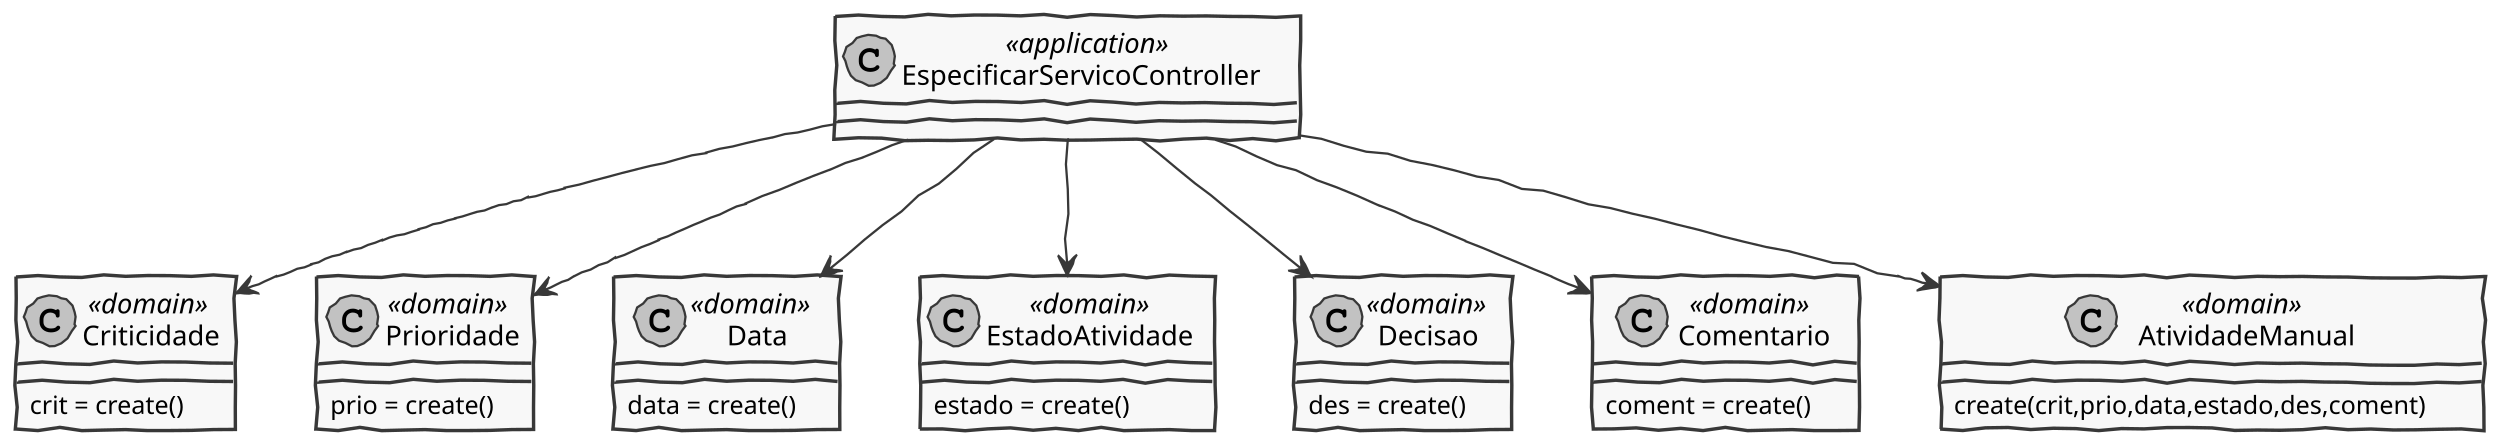
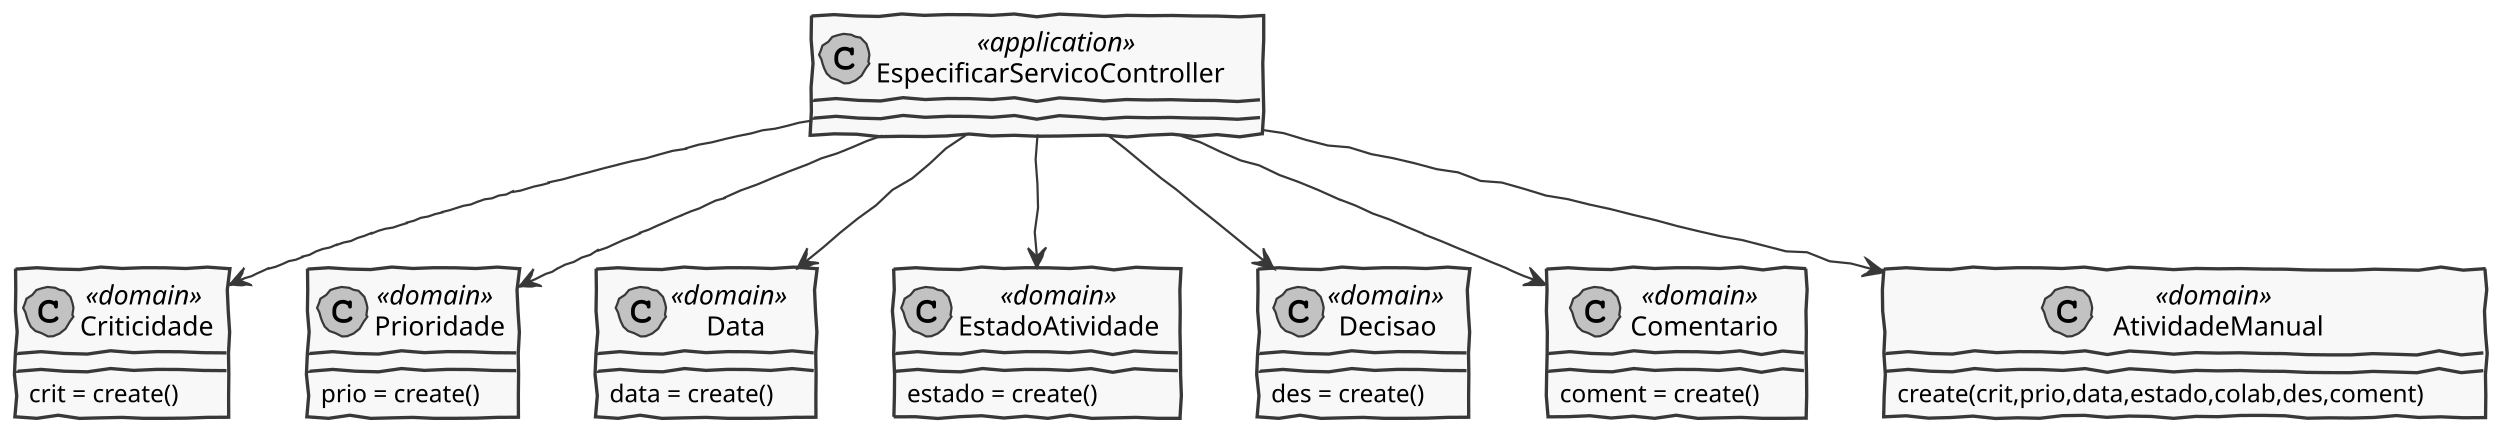
- <svg xmlns="http://www.w3.org/2000/svg" contentScriptType="application/ecmascript" contentStyleType="text/css" height="194px" preserveAspectRatio="none" style="width:1094px;height:194px;background:#FFFFFF;" version="1.1" viewBox="0 0 1094 194" width="1094px" zoomAndPan="magnify">
+ <svg xmlns="http://www.w3.org/2000/svg" contentScriptType="application/ecmascript" contentStyleType="text/css" height="194px" preserveAspectRatio="none" style="width:1126px;height:194px;background:#FFFFFF;" version="1.1" viewBox="0 0 1126 194" width="1126px" zoomAndPan="magnify">
  <defs />
  <g>
    <polygon fill="#F8F8F8" points="365.5,7,365.5,7.21,375.65,6.586,385.8,7.193,395.95,7.4,406.1,6.287,416.25,6.922,426.4,6.574,436.55,6.617,446.7,6.932,456.85,6.309,467,7.554,477.15,6.37,487.3,6.802,497.45,7.432,507.6,6.914,517.75,7.068,527.9,6.968,538.05,7.178,548.2,7.239,558.35,7.586,568.5,7,569.171,7,569.179,17.788,568.755,28.575,568.964,39.362,569.202,50.15,568.5,60.938,568.5,60.216,558.35,61.616,548.2,60.641,538.05,61.471,527.9,60.443,517.75,60.869,507.6,61.679,497.45,60.889,487.3,61.043,477.15,61.276,467,61.354,456.85,60.934,446.7,61.225,436.55,60.365,426.4,61.222,416.25,61.486,406.1,61.382,395.95,61.55,385.8,60.454,375.65,60.285,365.5,60.938,364.879,60.938,365.441,50.15,365.303,39.362,366.181,28.575,365.325,17.788,365.5,7" style="stroke:#383838;stroke-width:1.5;" />
    <polygon fill="#C2C2C2" points="391.561,28.644,389.948,30.848,388.041,34.075,385.314,36.249,382.447,37.438,380.162,37.542,377.225,36.054,374.453,35.083,372.349,33.11,371.246,30.852,370.592,29.053,369.951,26.704,368.91,24.683,369.71,22.71,370.41,20.548,373.039,18.838,374.889,16.62,377.178,15.883,379.9,15.249,383.39,15.626,385.302,16.527,387.525,16.936,390.227,19.705,391.169,22.628,391.579,24.622,391.115,27.909" style="stroke:#383838;stroke-width:1.0;" />
    <path d="M382.844,21.641 C381.906,21.203 381.312,21.062 380.438,21.062 C377.812,21.062 375.812,23.141 375.812,25.859 L375.812,26.984 C375.812,29.562 377.922,31.453 380.812,31.453 C382.031,31.453 383.188,31.156 383.938,30.609 C384.516,30.203 384.844,29.75 384.844,29.359 C384.844,28.906 384.453,28.516 383.984,28.516 C383.766,28.516 383.562,28.594 383.375,28.781 C382.922,29.266 382.922,29.266 382.734,29.359 C382.312,29.625 381.625,29.75 380.859,29.75 C378.812,29.75 377.516,28.656 377.516,26.953 L377.516,25.859 C377.516,24.078 378.766,22.766 380.5,22.766 C381.078,22.766 381.688,22.922 382.156,23.172 C382.641,23.453 382.812,23.672 382.906,24.078 C382.969,24.484 383,24.609 383.141,24.734 C383.281,24.875 383.516,24.984 383.734,24.984 C384,24.984 384.266,24.844 384.438,24.625 C384.547,24.469 384.578,24.281 384.578,23.859 L384.578,22.438 C384.578,22 384.562,21.875 384.469,21.719 C384.312,21.453 384.031,21.312 383.734,21.312 C383.438,21.312 383.234,21.406 383.016,21.719 L382.844,21.641 Z " fill="#000000" />
    <text fill="#000000" font-family="FG Virgil" font-size="12" font-style="italic" lengthAdjust="spacing" textLength="80" x="440" y="23.139">«application»</text>
    <text fill="#000000" font-family="FG Virgil" font-size="12" lengthAdjust="spacing" textLength="171" x="394.5" y="37.107">EspecificarServicoController</text>
    <path d="M366.5,44.938 L366.5,45.218 L376.55,44.385 L386.6,45.195 L396.65,45.47 L406.7,43.986 L416.75,44.834 L426.8,44.369 L436.85,44.426 L446.9,44.847 L456.95,44.016 L467,45.676 L477.05,44.097 L487.1,44.674 L497.15,45.513 L507.2,44.823 L517.25,45.029 L527.3,44.895 L537.35,45.175 L547.4,45.256 L557.45,45.718 L567.5,44.938 " fill="#F8F8F8" style="stroke:#383838;stroke-width:1.5;" />
    <path d="M366.5,52.938 L366.5,53.218 L376.55,52.385 L386.6,53.195 L396.65,53.47 L406.7,51.986 L416.75,52.834 L426.8,52.369 L436.85,52.426 L446.9,52.847 L456.95,52.016 L467,53.676 L477.05,52.097 L487.1,52.674 L497.15,53.513 L507.2,52.823 L517.25,53.029 L527.3,52.895 L537.35,53.175 L547.4,53.256 L557.45,53.718 L567.5,52.938 " fill="#F8F8F8" style="stroke:#383838;stroke-width:1.5;" />
    <polygon fill="#F8F8F8" points="7,121,7,121.21,16.6,120.586,26.2,121.193,35.8,121.4,45.4,120.287,55,120.922,64.6,120.573,74.2,120.617,83.8,120.932,93.4,120.309,103,121,103.554,121,102.37,130.535,102.802,140.069,103.432,149.604,102.914,159.138,103.068,168.673,102.968,178.208,103,187.742,103,187.921,93.4,187.981,83.8,188.328,74.2,188.413,64.6,188.421,55,187.997,45.4,188.206,35.8,188.444,26.2,187.021,16.6,188.421,7,187.742,6.704,187.742,7.534,178.208,6.505,168.673,6.931,159.138,7.742,149.604,6.951,140.069,7.105,130.535,7,121" style="stroke:#383838;stroke-width:1.5;" />
    <polygon fill="#C2C2C2" points="33.061,142.644,31.448,144.847,29.541,148.075,26.814,150.249,23.947,151.438,21.662,151.542,18.725,150.054,15.953,149.083,13.85,147.11,12.746,144.851,12.092,143.053,11.451,140.704,10.41,138.683,11.21,136.71,11.91,134.548,14.539,132.838,16.389,130.62,18.678,129.883,21.4,129.249,24.89,129.626,26.802,130.527,29.025,130.936,31.727,133.705,32.669,136.628,33.079,138.622,32.615,141.909" style="stroke:#383838;stroke-width:1.0;" />
    <path d="M24.344,135.641 C23.406,135.203 22.812,135.062 21.938,135.062 C19.312,135.062 17.312,137.141 17.312,139.859 L17.312,140.984 C17.312,143.562 19.422,145.453 22.312,145.453 C23.531,145.453 24.688,145.156 25.438,144.609 C26.016,144.203 26.344,143.75 26.344,143.359 C26.344,142.906 25.953,142.516 25.484,142.516 C25.266,142.516 25.062,142.594 24.875,142.781 C24.422,143.266 24.422,143.266 24.234,143.359 C23.812,143.625 23.125,143.75 22.359,143.75 C20.312,143.75 19.016,142.656 19.016,140.953 L19.016,139.859 C19.016,138.078 20.266,136.766 22,136.766 C22.578,136.766 23.188,136.922 23.656,137.172 C24.141,137.453 24.312,137.672 24.406,138.078 C24.469,138.484 24.5,138.609 24.641,138.734 C24.781,138.875 25.016,138.984 25.234,138.984 C25.5,138.984 25.766,138.844 25.938,138.625 C26.047,138.469 26.078,138.281 26.078,137.859 L26.078,136.438 C26.078,136 26.062,135.875 25.969,135.719 C25.812,135.453 25.531,135.312 25.234,135.312 C24.938,135.312 24.734,135.406 24.516,135.719 L24.344,135.641 Z " fill="#000000" />
    <text fill="#000000" font-family="FG Virgil" font-size="12" font-style="italic" lengthAdjust="spacing" textLength="59" x="38.5" y="137.139">«domain»</text>
    <text fill="#000000" font-family="FG Virgil" font-size="12" lengthAdjust="spacing" textLength="64" x="36" y="151.107">Criticidade</text>
    <path d="M8,158.938 L8,159.218 L18.444,158.385 L28.889,159.195 L39.333,159.47 L49.778,157.986 L60.222,158.834 L70.667,158.369 L81.111,158.426 L91.556,158.847 L102,158.938 " fill="#F8F8F8" style="stroke:#383838;stroke-width:1.5;" />
    <path d="M8,166.938 L8,167.218 L18.444,166.385 L28.889,167.195 L39.333,167.47 L49.778,165.986 L60.222,166.834 L70.667,166.369 L81.111,166.426 L91.556,166.847 L102,166.938 " fill="#F8F8F8" style="stroke:#383838;stroke-width:1.5;" />
    <text fill="#000000" font-family="FG Virgil" font-size="11" lengthAdjust="spacing" textLength="79" x="13" y="181.148">crit = create()</text>
    <polygon fill="#F8F8F8" points="138.5,121,138.5,121.21,148,120.586,157.5,121.193,167,121.4,176.5,120.287,186,120.922,195.5,120.573,205,120.617,214.5,120.932,224,120.309,233.5,121,234.054,121,232.87,130.535,233.302,140.069,233.932,149.604,233.414,159.138,233.568,168.673,233.468,178.208,233.5,187.742,233.5,187.921,224,187.981,214.5,188.328,205,188.413,195.5,188.421,186,187.997,176.5,188.206,167,188.444,157.5,187.021,148,188.421,138.5,187.742,138.203,187.742,139.034,178.208,138.005,168.673,138.431,159.138,139.242,149.604,138.451,140.069,138.605,130.535,138.5,121" style="stroke:#383838;stroke-width:1.5;" />
    <polygon fill="#C2C2C2" points="165.461,142.644,163.848,144.847,161.941,148.075,159.214,150.249,156.347,151.438,154.062,151.542,151.125,150.054,148.353,149.083,146.25,147.11,145.146,144.851,144.492,143.053,143.851,140.704,142.81,138.683,143.61,136.71,144.31,134.548,146.939,132.838,148.789,130.62,151.078,129.883,153.8,129.249,157.29,129.626,159.202,130.527,161.425,130.936,164.127,133.705,165.069,136.628,165.479,138.622,165.015,141.909" style="stroke:#383838;stroke-width:1.0;" />
    <path d="M156.744,135.641 C155.806,135.203 155.213,135.062 154.338,135.062 C151.713,135.062 149.713,137.141 149.713,139.859 L149.713,140.984 C149.713,143.562 151.822,145.453 154.713,145.453 C155.931,145.453 157.088,145.156 157.838,144.609 C158.416,144.203 158.744,143.75 158.744,143.359 C158.744,142.906 158.353,142.516 157.884,142.516 C157.666,142.516 157.463,142.594 157.275,142.781 C156.822,143.266 156.822,143.266 156.634,143.359 C156.213,143.625 155.525,143.75 154.759,143.75 C152.713,143.75 151.416,142.656 151.416,140.953 L151.416,139.859 C151.416,138.078 152.666,136.766 154.4,136.766 C154.978,136.766 155.588,136.922 156.056,137.172 C156.541,137.453 156.713,137.672 156.806,138.078 C156.869,138.484 156.9,138.609 157.041,138.734 C157.181,138.875 157.416,138.984 157.634,138.984 C157.9,138.984 158.166,138.844 158.338,138.625 C158.447,138.469 158.478,138.281 158.478,137.859 L158.478,136.438 C158.478,136 158.463,135.875 158.369,135.719 C158.213,135.453 157.931,135.312 157.634,135.312 C157.338,135.312 157.134,135.406 156.916,135.719 L156.744,135.641 Z " fill="#000000" />
    <text fill="#000000" font-family="FG Virgil" font-size="12" font-style="italic" lengthAdjust="spacing" textLength="59" x="169.6" y="137.139">«domain»</text>
    <text fill="#000000" font-family="FG Virgil" font-size="12" lengthAdjust="spacing" textLength="61" x="168.6" y="151.107">Prioridade</text>
    <path d="M139.5,158.938 L139.5,159.218 L149.833,158.385 L160.167,159.195 L170.5,159.47 L180.833,157.986 L191.167,158.834 L201.5,158.369 L211.833,158.426 L222.167,158.847 L232.5,158.938 " fill="#F8F8F8" style="stroke:#383838;stroke-width:1.5;" />
    <path d="M139.5,166.938 L139.5,167.218 L149.833,166.385 L160.167,167.195 L170.5,167.47 L180.833,165.986 L191.167,166.834 L201.5,166.369 L211.833,166.426 L222.167,166.847 L232.5,166.938 " fill="#F8F8F8" style="stroke:#383838;stroke-width:1.5;" />
    <text fill="#000000" font-family="FG Virgil" font-size="11" lengthAdjust="spacing" textLength="83" x="144.5" y="181.148">prio = create()</text>
    <polygon fill="#F8F8F8" points="268.5,121,268.5,121.21,278.4,120.586,288.3,121.193,298.2,121.4,308.1,120.287,318,120.922,327.9,120.573,337.8,120.617,347.7,120.932,357.6,120.309,367.5,121,368.054,121,366.87,130.535,367.302,140.069,367.932,149.604,367.414,159.138,367.568,168.673,367.468,178.208,367.5,187.742,367.5,187.921,357.6,187.981,347.7,188.328,337.8,188.413,327.9,188.421,318,187.997,308.1,188.206,298.2,188.444,288.3,187.021,278.4,188.421,268.5,187.742,268.204,187.742,269.034,178.208,268.005,168.673,268.432,159.138,269.242,149.604,268.451,140.069,268.605,130.535,268.5,121" style="stroke:#383838;stroke-width:1.5;" />
    <polygon fill="#C2C2C2" points="299.961,142.644,298.348,144.847,296.441,148.075,293.714,150.249,290.847,151.438,288.562,151.542,285.625,150.054,282.853,149.083,280.75,147.11,279.646,144.851,278.992,143.053,278.351,140.704,277.31,138.683,278.11,136.71,278.81,134.548,281.439,132.838,283.289,130.62,285.578,129.883,288.3,129.249,291.79,129.626,293.702,130.527,295.925,130.936,298.627,133.705,299.569,136.628,299.979,138.622,299.515,141.909" style="stroke:#383838;stroke-width:1.0;" />
    <path d="M291.244,135.641 C290.306,135.203 289.712,135.062 288.837,135.062 C286.212,135.062 284.212,137.141 284.212,139.859 L284.212,140.984 C284.212,143.562 286.322,145.453 289.212,145.453 C290.431,145.453 291.587,145.156 292.337,144.609 C292.916,144.203 293.244,143.75 293.244,143.359 C293.244,142.906 292.853,142.516 292.384,142.516 C292.166,142.516 291.962,142.594 291.775,142.781 C291.322,143.266 291.322,143.266 291.134,143.359 C290.712,143.625 290.025,143.75 289.259,143.75 C287.212,143.75 285.916,142.656 285.916,140.953 L285.916,139.859 C285.916,138.078 287.166,136.766 288.9,136.766 C289.478,136.766 290.087,136.922 290.556,137.172 C291.041,137.453 291.212,137.672 291.306,138.078 C291.369,138.484 291.4,138.609 291.541,138.734 C291.681,138.875 291.916,138.984 292.134,138.984 C292.4,138.984 292.666,138.844 292.837,138.625 C292.947,138.469 292.978,138.281 292.978,137.859 L292.978,136.438 C292.978,136 292.962,135.875 292.869,135.719 C292.712,135.453 292.431,135.312 292.134,135.312 C291.837,135.312 291.634,135.406 291.416,135.719 L291.244,135.641 Z " fill="#000000" />
    <text fill="#000000" font-family="FG Virgil" font-size="12" font-style="italic" lengthAdjust="spacing" textLength="59" x="302.1" y="137.139">«domain»</text>
    <text fill="#000000" font-family="FG Virgil" font-size="12" lengthAdjust="spacing" textLength="27" x="318.1" y="151.107">Data</text>
    <path d="M269.5,158.938 L269.5,159.218 L279.2,158.385 L288.9,159.195 L298.6,159.47 L308.3,157.986 L318,158.834 L327.7,158.369 L337.4,158.426 L347.1,158.847 L356.8,158.016 L366.5,158.938 " fill="#F8F8F8" style="stroke:#383838;stroke-width:1.5;" />
    <path d="M269.5,166.938 L269.5,167.218 L279.2,166.385 L288.9,167.195 L298.6,167.47 L308.3,165.986 L318,166.834 L327.7,166.369 L337.4,166.426 L347.1,166.847 L356.8,166.016 L366.5,166.938 " fill="#F8F8F8" style="stroke:#383838;stroke-width:1.5;" />
    <text fill="#000000" font-family="FG Virgil" font-size="11" lengthAdjust="spacing" textLength="87" x="274.5" y="181.148">data = create()</text>
    <polygon fill="#F8F8F8" points="402.5,121,402.5,121.21,412.423,120.586,422.346,121.193,432.269,121.4,442.192,120.287,452.115,120.922,462.038,120.573,471.962,120.617,481.885,120.932,491.808,120.309,501.731,121.554,511.654,120.37,521.577,120.802,531.5,121,531.932,121,531.414,130.535,531.568,140.069,531.468,149.604,531.678,159.138,531.739,168.673,532.086,178.208,531.5,187.742,531.5,188.413,521.577,188.421,511.654,187.997,501.731,188.206,491.808,188.444,481.885,187.021,471.962,188.421,462.038,187.446,452.115,188.276,442.192,187.247,432.269,187.674,422.346,188.484,412.423,187.694,402.5,187.742,402.605,187.742,402.839,178.208,402.916,168.673,402.496,159.138,402.787,149.604,401.928,140.069,402.784,130.535,402.5,121" style="stroke:#383838;stroke-width:1.5;" />
    <polygon fill="#C2C2C2" points="428.561,142.644,426.948,144.847,425.041,148.075,422.314,150.249,419.447,151.438,417.162,151.542,414.225,150.054,411.453,149.083,409.349,147.11,408.246,144.851,407.592,143.053,406.951,140.704,405.91,138.683,406.71,136.71,407.41,134.548,410.039,132.838,411.889,130.62,414.178,129.883,416.9,129.249,420.39,129.626,422.302,130.527,424.525,130.936,427.227,133.705,428.169,136.628,428.579,138.622,428.115,141.909" style="stroke:#383838;stroke-width:1.0;" />
    <path d="M419.844,135.641 C418.906,135.203 418.312,135.062 417.438,135.062 C414.812,135.062 412.812,137.141 412.812,139.859 L412.812,140.984 C412.812,143.562 414.922,145.453 417.812,145.453 C419.031,145.453 420.188,145.156 420.938,144.609 C421.516,144.203 421.844,143.75 421.844,143.359 C421.844,142.906 421.453,142.516 420.984,142.516 C420.766,142.516 420.562,142.594 420.375,142.781 C419.922,143.266 419.922,143.266 419.734,143.359 C419.312,143.625 418.625,143.75 417.859,143.75 C415.812,143.75 414.516,142.656 414.516,140.953 L414.516,139.859 C414.516,138.078 415.766,136.766 417.5,136.766 C418.078,136.766 418.688,136.922 419.156,137.172 C419.641,137.453 419.812,137.672 419.906,138.078 C419.969,138.484 420,138.609 420.141,138.734 C420.281,138.875 420.516,138.984 420.734,138.984 C421,138.984 421.266,138.844 421.438,138.625 C421.547,138.469 421.578,138.281 421.578,137.859 L421.578,136.438 C421.578,136 421.562,135.875 421.469,135.719 C421.312,135.453 421.031,135.312 420.734,135.312 C420.438,135.312 420.234,135.406 420.016,135.719 L419.844,135.641 Z " fill="#000000" />
    <text fill="#000000" font-family="FG Virgil" font-size="12" font-style="italic" lengthAdjust="spacing" textLength="59" x="450.5" y="137.139">«domain»</text>
    <text fill="#000000" font-family="FG Virgil" font-size="12" lengthAdjust="spacing" textLength="97" x="431.5" y="151.107">EstadoAtividade</text>
    <path d="M403.5,158.938 L403.5,159.218 L413.269,158.385 L423.038,159.195 L432.808,159.47 L442.577,157.986 L452.346,158.834 L462.115,158.369 L471.885,158.426 L481.654,158.847 L491.423,158.016 L501.192,159.676 L510.962,158.097 L520.731,158.674 L530.5,158.938 " fill="#F8F8F8" style="stroke:#383838;stroke-width:1.5;" />
    <path d="M403.5,166.938 L403.5,167.218 L413.269,166.385 L423.038,167.195 L432.808,167.47 L442.577,165.986 L452.346,166.834 L462.115,166.369 L471.885,166.426 L481.654,166.847 L491.423,166.016 L501.192,167.676 L510.962,166.097 L520.731,166.674 L530.5,166.938 " fill="#F8F8F8" style="stroke:#383838;stroke-width:1.5;" />
    <text fill="#000000" font-family="FG Virgil" font-size="11" lengthAdjust="spacing" textLength="101" x="408.5" y="181.148">estado = create()</text>
    <polygon fill="#F8F8F8" points="566.5,121,566.5,121.21,576,120.586,585.5,121.193,595,121.4,604.5,120.287,614,120.922,623.5,120.573,633,120.617,642.5,120.932,652,120.309,661.5,121,662.054,121,660.87,130.535,661.302,140.069,661.932,149.604,661.414,159.138,661.568,168.673,661.468,178.208,661.5,187.742,661.5,187.921,652,187.981,642.5,188.328,633,188.413,623.5,188.421,614,187.997,604.5,188.206,595,188.444,585.5,187.021,576,188.421,566.5,187.742,566.203,187.742,567.034,178.208,566.005,168.673,566.432,159.138,567.242,149.604,566.451,140.069,566.605,130.535,566.5,121" style="stroke:#383838;stroke-width:1.5;" />
    <polygon fill="#C2C2C2" points="596.161,142.644,594.548,144.847,592.641,148.075,589.914,150.249,587.047,151.438,584.762,151.542,581.825,150.054,579.053,149.083,576.949,147.11,575.846,144.851,575.192,143.053,574.551,140.704,573.51,138.683,574.31,136.71,575.01,134.548,577.639,132.838,579.489,130.62,581.778,129.883,584.5,129.249,587.99,129.626,589.902,130.527,592.125,130.936,594.827,133.705,595.769,136.628,596.179,138.622,595.715,141.909" style="stroke:#383838;stroke-width:1.0;" />
    <path d="M587.444,135.641 C586.506,135.203 585.913,135.062 585.038,135.062 C582.413,135.062 580.413,137.141 580.413,139.859 L580.413,140.984 C580.413,143.562 582.522,145.453 585.413,145.453 C586.631,145.453 587.788,145.156 588.538,144.609 C589.116,144.203 589.444,143.75 589.444,143.359 C589.444,142.906 589.053,142.516 588.584,142.516 C588.366,142.516 588.163,142.594 587.975,142.781 C587.522,143.266 587.522,143.266 587.334,143.359 C586.913,143.625 586.225,143.75 585.459,143.75 C583.413,143.75 582.116,142.656 582.116,140.953 L582.116,139.859 C582.116,138.078 583.366,136.766 585.1,136.766 C585.678,136.766 586.288,136.922 586.756,137.172 C587.241,137.453 587.413,137.672 587.506,138.078 C587.569,138.484 587.6,138.609 587.741,138.734 C587.881,138.875 588.116,138.984 588.334,138.984 C588.6,138.984 588.866,138.844 589.038,138.625 C589.147,138.469 589.178,138.281 589.178,137.859 L589.178,136.438 C589.178,136 589.163,135.875 589.069,135.719 C588.913,135.453 588.631,135.312 588.334,135.312 C588.038,135.312 587.834,135.406 587.616,135.719 L587.444,135.641 Z " fill="#000000" />
    <text fill="#000000" font-family="FG Virgil" font-size="12" font-style="italic" lengthAdjust="spacing" textLength="59" x="597.9" y="137.139">«domain»</text>
    <text fill="#000000" font-family="FG Virgil" font-size="12" lengthAdjust="spacing" textLength="49" x="602.9" y="151.107">Decisao</text>
    <path d="M567.5,158.938 L567.5,159.218 L577.833,158.385 L588.167,159.195 L598.5,159.47 L608.833,157.986 L619.167,158.834 L629.5,158.369 L639.833,158.426 L650.167,158.847 L660.5,158.938 " fill="#F8F8F8" style="stroke:#383838;stroke-width:1.5;" />
    <path d="M567.5,166.938 L567.5,167.218 L577.833,166.385 L588.167,167.195 L598.5,167.47 L608.833,165.986 L619.167,166.834 L629.5,166.369 L639.833,166.426 L650.167,166.847 L660.5,166.938 " fill="#F8F8F8" style="stroke:#383838;stroke-width:1.5;" />
    <text fill="#000000" font-family="FG Virgil" font-size="11" lengthAdjust="spacing" textLength="83" x="572.5" y="181.148">des = create()</text>
    <polygon fill="#F8F8F8" points="696.5,121,696.5,121.21,706.25,120.586,716,121.193,725.75,121.4,735.5,120.287,745.25,120.922,755,120.573,764.75,120.617,774.5,120.932,784.25,120.309,794,121.554,803.75,120.37,813.5,121,813.302,121,813.932,130.535,813.414,140.069,813.568,149.604,813.468,159.138,813.678,168.673,813.739,178.208,813.5,187.742,813.5,188.328,803.75,188.413,794,188.421,784.25,187.997,774.5,188.206,764.75,188.444,755,187.021,745.25,188.421,735.5,187.446,725.75,188.276,716,187.247,706.25,187.674,696.5,187.742,697.242,187.742,696.451,178.208,696.605,168.673,696.839,159.138,696.916,149.604,696.496,140.069,696.787,130.535,696.5,121" style="stroke:#383838;stroke-width:1.5;" />
    <polygon fill="#C2C2C2" points="729.761,142.644,728.148,144.847,726.241,148.075,723.514,150.249,720.647,151.438,718.362,151.542,715.425,150.054,712.653,149.083,710.549,147.11,709.446,144.851,708.792,143.053,708.151,140.704,707.11,138.683,707.91,136.71,708.61,134.548,711.239,132.838,713.089,130.62,715.378,129.883,718.1,129.249,721.59,129.626,723.502,130.527,725.725,130.936,728.427,133.705,729.369,136.628,729.779,138.622,729.315,141.909" style="stroke:#383838;stroke-width:1.0;" />
    <path d="M721.044,135.641 C720.106,135.203 719.513,135.062 718.638,135.062 C716.013,135.062 714.013,137.141 714.013,139.859 L714.013,140.984 C714.013,143.562 716.122,145.453 719.013,145.453 C720.231,145.453 721.388,145.156 722.138,144.609 C722.716,144.203 723.044,143.75 723.044,143.359 C723.044,142.906 722.653,142.516 722.184,142.516 C721.966,142.516 721.763,142.594 721.575,142.781 C721.122,143.266 721.122,143.266 720.934,143.359 C720.513,143.625 719.825,143.75 719.059,143.75 C717.013,143.75 715.716,142.656 715.716,140.953 L715.716,139.859 C715.716,138.078 716.966,136.766 718.7,136.766 C719.278,136.766 719.888,136.922 720.356,137.172 C720.841,137.453 721.013,137.672 721.106,138.078 C721.169,138.484 721.2,138.609 721.341,138.734 C721.481,138.875 721.716,138.984 721.934,138.984 C722.2,138.984 722.466,138.844 722.638,138.625 C722.747,138.469 722.778,138.281 722.778,137.859 L722.778,136.438 C722.778,136 722.763,135.875 722.669,135.719 C722.513,135.453 722.231,135.312 721.934,135.312 C721.638,135.312 721.434,135.406 721.216,135.719 L721.044,135.641 Z " fill="#000000" />
    <text fill="#000000" font-family="FG Virgil" font-size="12" font-style="italic" lengthAdjust="spacing" textLength="59" x="739.3" y="137.139">«domain»</text>
    <text fill="#000000" font-family="FG Virgil" font-size="12" lengthAdjust="spacing" textLength="69" x="734.3" y="151.107">Comentario</text>
    <path d="M697.5,158.938 L697.5,159.218 L707.083,158.385 L716.667,159.195 L726.25,159.47 L735.833,157.986 L745.417,158.834 L755,158.369 L764.583,158.426 L774.167,158.847 L783.75,158.016 L793.333,159.676 L802.917,158.097 L812.5,158.938 " fill="#F8F8F8" style="stroke:#383838;stroke-width:1.5;" />
    <path d="M697.5,166.938 L697.5,167.218 L707.083,166.385 L716.667,167.195 L726.25,167.47 L735.833,165.986 L745.417,166.834 L755,166.369 L764.583,166.426 L774.167,166.847 L783.75,166.016 L793.333,167.676 L802.917,166.097 L812.5,166.938 " fill="#F8F8F8" style="stroke:#383838;stroke-width:1.5;" />
    <text fill="#000000" font-family="FG Virgil" font-size="11" lengthAdjust="spacing" textLength="105" x="702.5" y="181.148">coment = create()</text>
-     <polygon fill="#F8F8F8" points="849,121,849,121.21,858.917,120.586,868.833,121.193,878.75,121.4,888.667,120.287,898.583,120.922,908.5,120.573,918.417,120.617,928.333,120.932,938.25,120.309,948.167,121.554,958.083,120.37,968,120.802,977.917,121.432,987.833,120.914,997.75,121.068,1007.667,120.968,1017.583,121.178,1027.5,121.239,1037.417,121.586,1047.333,121.671,1057.25,121.679,1067.167,121.255,1077.083,121.464,1087,121,1087.702,121,1086.279,130.535,1087.678,140.069,1086.704,149.604,1087.534,159.138,1086.505,168.673,1086.931,178.208,1087,187.742,1087,188.484,1077.083,187.694,1067.167,187.847,1057.25,188.081,1047.333,188.158,1037.417,187.738,1027.5,188.029,1017.583,187.17,1007.667,188.027,997.75,188.29,987.833,188.187,977.917,188.355,968,187.259,958.083,187.09,948.167,187.121,938.25,187.683,928.333,187.546,918.417,188.424,908.5,187.567,898.583,187.399,888.667,187.97,878.75,187.075,868.833,187.223,858.917,188.391,849,187.742,849.436,187.742,849.735,178.208,848.678,168.673,849.319,159.138,849.59,149.604,848.528,140.069,848.904,130.535,849,121" style="stroke:#383838;stroke-width:1.5;" />
-     <polygon fill="#C2C2C2" points="926.311,142.644,924.698,144.847,922.791,148.075,920.064,150.249,917.197,151.438,914.912,151.542,911.975,150.054,909.203,149.083,907.1,147.11,905.996,144.851,905.342,143.053,904.701,140.704,903.66,138.683,904.46,136.71,905.16,134.548,907.789,132.838,909.639,130.62,911.928,129.883,914.65,129.249,918.14,129.626,920.052,130.527,922.275,130.936,924.977,133.705,925.919,136.628,926.329,138.622,925.865,141.909" style="stroke:#383838;stroke-width:1.0;" />
-     <path d="M917.594,135.641 C916.656,135.203 916.062,135.062 915.188,135.062 C912.562,135.062 910.562,137.141 910.562,139.859 L910.562,140.984 C910.562,143.562 912.672,145.453 915.562,145.453 C916.781,145.453 917.938,145.156 918.688,144.609 C919.266,144.203 919.594,143.75 919.594,143.359 C919.594,142.906 919.203,142.516 918.734,142.516 C918.516,142.516 918.312,142.594 918.125,142.781 C917.672,143.266 917.672,143.266 917.484,143.359 C917.062,143.625 916.375,143.75 915.609,143.75 C913.562,143.75 912.266,142.656 912.266,140.953 L912.266,139.859 C912.266,138.078 913.516,136.766 915.25,136.766 C915.828,136.766 916.438,136.922 916.906,137.172 C917.391,137.453 917.562,137.672 917.656,138.078 C917.719,138.484 917.75,138.609 917.891,138.734 C918.031,138.875 918.266,138.984 918.484,138.984 C918.75,138.984 919.016,138.844 919.188,138.625 C919.297,138.469 919.328,138.281 919.328,137.859 L919.328,136.438 C919.328,136 919.312,135.875 919.219,135.719 C919.062,135.453 918.781,135.312 918.484,135.312 C918.188,135.312 917.984,135.406 917.766,135.719 L917.594,135.641 Z " fill="#000000" />
-     <text fill="#000000" font-family="FG Virgil" font-size="12" font-style="italic" lengthAdjust="spacing" textLength="59" x="954.75" y="137.139">«domain»</text>
-     <text fill="#000000" font-family="FG Virgil" font-size="12" lengthAdjust="spacing" textLength="97" x="935.75" y="151.107">AtividadeManual</text>
-     <path d="M850,158.938 L850,159.218 L859.833,158.385 L869.667,159.195 L879.5,159.47 L889.333,157.986 L899.167,158.834 L909,158.369 L918.833,158.426 L928.667,158.847 L938.5,158.016 L948.333,159.676 L958.167,158.097 L968,158.674 L977.833,159.513 L987.667,158.823 L997.5,159.029 L1007.333,158.895 L1017.167,159.175 L1027,159.256 L1036.833,159.718 L1046.667,159.832 L1056.5,159.843 L1066.333,159.277 L1076.167,159.556 L1086,158.938 " fill="#F8F8F8" style="stroke:#383838;stroke-width:1.5;" />
-     <path d="M850,166.938 L850,167.218 L859.833,166.385 L869.667,167.195 L879.5,167.47 L889.333,165.986 L899.167,166.834 L909,166.369 L918.833,166.426 L928.667,166.847 L938.5,166.016 L948.333,167.676 L958.167,166.097 L968,166.674 L977.833,167.513 L987.667,166.823 L997.5,167.029 L1007.333,166.895 L1017.167,167.175 L1027,167.256 L1036.833,167.718 L1046.667,167.832 L1056.5,167.843 L1066.333,167.277 L1076.167,167.556 L1086,166.938 " fill="#F8F8F8" style="stroke:#383838;stroke-width:1.5;" />
-     <text fill="#000000" font-family="FG Virgil" font-size="11" lengthAdjust="spacing" textLength="226" x="855" y="181.148">create(crit,prio,data,estado,des,coment)</text>
+     <polygon fill="#F8F8F8" points="848.5,121,848.5,121.21,858.537,120.586,868.574,121.193,878.611,121.4,888.648,120.287,898.685,120.922,908.722,120.573,918.759,120.617,928.796,120.932,938.833,120.309,948.87,121.554,958.907,120.37,968.944,120.802,978.981,121.432,989.019,120.914,999.056,121.068,1009.093,120.968,1019.13,121.178,1029.167,121.239,1039.204,121.586,1049.241,121.671,1059.278,121.679,1069.315,121.255,1079.352,121.464,1089.389,121.702,1099.426,120.279,1109.463,121.678,1119.5,121,1119.204,121,1120.034,130.535,1119.005,140.069,1119.431,149.604,1120.242,159.138,1119.451,168.673,1119.605,178.208,1119.5,187.742,1119.5,188.081,1109.463,188.158,1099.426,187.738,1089.389,188.029,1079.352,187.17,1069.315,188.027,1059.278,188.29,1049.241,188.187,1039.204,188.355,1029.167,187.259,1019.13,187.09,1009.093,187.121,999.056,187.683,989.019,187.546,978.981,188.424,968.944,187.567,958.907,187.399,948.87,187.97,938.833,187.075,928.796,187.223,918.759,188.391,908.722,188.178,898.685,188.477,888.648,187.42,878.611,188.061,868.574,188.333,858.537,187.27,848.5,187.742,848.404,187.742,848.626,178.208,849.152,168.673,848.496,159.138,848.963,149.604,847.946,140.069,847.823,130.535,848.5,121" style="stroke:#383838;stroke-width:1.5;" />
+     <polygon fill="#C2C2C2" points="942.311,142.644,940.698,144.847,938.791,148.075,936.064,150.249,933.197,151.438,930.912,151.542,927.975,150.054,925.203,149.083,923.1,147.11,921.996,144.851,921.342,143.053,920.701,140.704,919.66,138.683,920.46,136.71,921.16,134.548,923.789,132.838,925.639,130.62,927.928,129.883,930.65,129.249,934.14,129.626,936.052,130.527,938.275,130.936,940.977,133.705,941.919,136.628,942.329,138.622,941.865,141.909" style="stroke:#383838;stroke-width:1.0;" />
+     <path d="M933.594,135.641 C932.656,135.203 932.062,135.062 931.188,135.062 C928.562,135.062 926.562,137.141 926.562,139.859 L926.562,140.984 C926.562,143.562 928.672,145.453 931.562,145.453 C932.781,145.453 933.938,145.156 934.688,144.609 C935.266,144.203 935.594,143.75 935.594,143.359 C935.594,142.906 935.203,142.516 934.734,142.516 C934.516,142.516 934.312,142.594 934.125,142.781 C933.672,143.266 933.672,143.266 933.484,143.359 C933.062,143.625 932.375,143.75 931.609,143.75 C929.562,143.75 928.266,142.656 928.266,140.953 L928.266,139.859 C928.266,138.078 929.516,136.766 931.25,136.766 C931.828,136.766 932.438,136.922 932.906,137.172 C933.391,137.453 933.562,137.672 933.656,138.078 C933.719,138.484 933.75,138.609 933.891,138.734 C934.031,138.875 934.266,138.984 934.484,138.984 C934.75,138.984 935.016,138.844 935.188,138.625 C935.297,138.469 935.328,138.281 935.328,137.859 L935.328,136.438 C935.328,136 935.312,135.875 935.219,135.719 C935.062,135.453 934.781,135.312 934.484,135.312 C934.188,135.312 933.984,135.406 933.766,135.719 L933.594,135.641 Z " fill="#000000" />
+     <text fill="#000000" font-family="FG Virgil" font-size="12" font-style="italic" lengthAdjust="spacing" textLength="59" x="970.75" y="137.139">«domain»</text>
+     <text fill="#000000" font-family="FG Virgil" font-size="12" lengthAdjust="spacing" textLength="97" x="951.75" y="151.107">AtividadeManual</text>
+     <path d="M849.5,158.938 L849.5,159.218 L859.463,158.385 L869.426,159.195 L879.389,159.47 L889.352,157.986 L899.315,158.834 L909.278,158.369 L919.241,158.426 L929.204,158.847 L939.167,158.016 L949.13,159.676 L959.093,158.097 L969.056,158.674 L979.019,159.513 L988.981,158.823 L998.944,159.029 L1008.907,158.895 L1018.87,159.175 L1028.833,159.256 L1038.796,159.718 L1048.759,159.832 L1058.722,159.843 L1068.685,159.277 L1078.648,159.556 L1088.611,159.874 L1098.574,157.976 L1108.537,159.842 L1118.5,158.938 " fill="#F8F8F8" style="stroke:#383838;stroke-width:1.5;" />
+     <path d="M849.5,166.938 L849.5,167.218 L859.463,166.385 L869.426,167.195 L879.389,167.47 L889.352,165.986 L899.315,166.834 L909.278,166.369 L919.241,166.426 L929.204,166.847 L939.167,166.016 L949.13,167.676 L959.093,166.097 L969.056,166.674 L979.019,167.513 L988.981,166.823 L998.944,167.029 L1008.907,166.895 L1018.87,167.175 L1028.833,167.256 L1038.796,167.718 L1048.759,167.832 L1058.722,167.843 L1068.685,167.277 L1078.648,167.556 L1088.611,167.874 L1098.574,165.976 L1108.537,167.842 L1118.5,166.938 " fill="#F8F8F8" style="stroke:#383838;stroke-width:1.5;" />
+     <text fill="#000000" font-family="FG Virgil" font-size="11" lengthAdjust="spacing" textLength="259" x="854.5" y="181.148">create(crit,prio,data,estado,colab,des,coment)</text>
    <path d="M365.365,54.272 L365.385,54.363 L359.872,55.268 L354.475,56.709 L349.041,57.975 L343.483,58.668 L338.096,60.154 L338.088,60.12 L332.233,61.293 L326.415,62.635 L320.625,64.095 L314.742,65.148 L308.989,66.771 L309.047,67.01 L302.825,67.966 L296.771,69.62 L290.738,71.359 L284.585,72.602 L278.495,74.106 L278.503,74.136 L272.206,75.7 L265.943,77.398 L259.664,79.032 L253.416,80.789 L247.066,82.144 L247.143,82.432 L243.959,83.291 L240.725,83.964 L237.564,84.909 L234.406,85.867 L231.141,86.421 L231.055,86.113 L228.023,87.601 L224.709,88.073 L221.61,89.318 L218.29,89.767 L215.15,90.868 L215.142,90.839 L212.042,92.108 L208.745,92.693 L205.564,93.682 L202.393,94.705 L199.152,95.483 L199.205,95.66 L195.961,96.437 L192.808,97.517 L189.508,98.107 L186.427,99.428 L183.201,100.263 L183.273,100.496 L180.09,101.441 L176.943,102.501 L173.629,103.025 L170.437,103.942 L167.354,105.207 L167.268,104.944 L164.208,106.203 L161.052,107.166 L158.035,108.558 L154.78,109.218 L151.667,110.312 L151.618,110.168 L148.606,111.461 L145.383,112.138 L142.311,113.253 L139.384,114.797 L136.197,115.577 L136.262,115.76 L133.267,116.969 L130.07,117.612 L127.126,118.965 L124.128,120.163 L121,121 L120.922,120.805 L118.362,122.009 L115.777,123.15 L113.242,124.415 L110.511,125.193 L107.89,126.244 " fill="none" style="stroke:#383838;stroke-width:1.0;" />
    <polygon fill="#383838" points="103.143,128.332,103.143,128.403,105.112,128.202,107.082,128.412,109.052,128.488,111.021,128.125,112.992,128.37,112.982,128.346,111.886,127.828,110.836,127.431,109.82,127.119,108.69,126.515,107.72,126.319,107.892,126.386,107.934,125.189,108.479,124.187,109.084,123.209,109.334,122.091,109.771,121.047,109.787,121.063,108.437,122.497,107.163,124.001,105.853,125.472,104.613,127.007,103.143,128.332" style="stroke:#383838;stroke-width:1.0;" />
    <path d="M397.309,61.023 L397.343,61.11 L390.431,63.496 L383.717,66.393 L376.938,69.124 L369.947,71.308 L363.25,74.248 L363.238,74.216 L355.783,77.029 L348.392,80.003 L341.047,83.09 L333.547,85.789 L326.264,89.031 L326.357,89.259 L322.356,90.332 L318.628,92.07 L314.933,93.888 L311.045,95.235 L307.258,96.83 L307.27,96.858 L303.445,98.412 L299.675,100.093 L295.878,101.713 L292.13,103.45 L288.223,104.805 L288.34,105.079 L284.576,106.698 L280.735,108.141 L277.005,109.842 L273.281,111.556 L269.392,112.885 L269.263,112.592 L265.835,114.784 L261.982,116.011 L258.452,117.971 L254.59,119.176 L251,121 L250.987,120.972 L248.604,122.471 L245.922,123.324 L243.416,124.558 L240.926,125.824 L238.328,126.86 " fill="none" style="stroke:#383838;stroke-width:1.0;" />
    <polygon fill="#383838" points="233.702,129.075,233.704,129.145,235.667,128.881,237.642,129.027,239.613,129.04,241.571,128.613,243.547,128.795,243.538,128.77,242.433,128.285,241.37,127.922,240.338,127.645,239.202,127.074,238.211,126.915,238.386,126.976,238.389,125.778,238.901,124.759,239.475,123.762,239.688,122.637,240.091,121.58,240.108,121.594,238.805,123.072,237.581,124.616,236.318,126.129,235.128,127.703,233.702,129.075" style="stroke:#383838;stroke-width:1.0;" />
    <path d="M434.301,61.005 L434.475,61.224 L426.015,66.889 L418.577,73.84 L410.806,80.372 L401.94,85.527 L394.525,92.507 L386.293,98.46 L378.386,104.821 L370.706,111.467 L362.82,117.855 " fill="none" style="stroke:#383838;stroke-width:1.0;" />
    <polygon fill="#383838" points="358.876,120.991,358.894,121.059,360.748,120.364,362.706,120.066,364.63,119.638,366.444,118.785,368.41,118.521,368.407,118.496,367.27,118.252,366.147,118.138,365.035,118.114,363.888,117.779,362.79,117.88,362.973,117.901,362.709,116.732,362.981,115.624,363.318,114.524,363.274,113.38,363.431,112.259,363.451,112.27,362.511,114.001,361.662,115.78,360.769,117.535,359.96,119.335,358.876,120.991" style="stroke:#383838;stroke-width:1.0;" />
    <path d="M467,61.005 L467.28,61.005 L466.448,71.877 L467.258,82.748 L467.533,93.62 L466.049,104.492 L467,115.363 " fill="none" style="stroke:#383838;stroke-width:1.0;" />
    <polygon fill="#383838" points="467,120.772,467.064,120.801,467.674,118.916,468.659,117.199,469.522,115.427,469.983,113.476,471,111.772,470.982,111.754,470.099,112.472,469.31,113.282,468.584,114.156,467.637,114.809,467,115.772,467.13,115.903,466.051,114.824,465.353,114.126,464.702,113.474,463.78,112.552,463,111.772,463.021,111.782,463.79,113.568,464.654,115.397,465.473,117.205,466.378,119.052,467,120.772" style="stroke:#383838;stroke-width:1.0;" />
    <path d="M499.26,61.005 L499.436,61.223 L506.718,66.866 L515.031,73.788 L523.008,80.294 L529.881,85.43 L538.217,92.381 L545.73,98.311 L553.57,104.647 L561.639,111.266 L569.5,117.628 " fill="none" style="stroke:#383838;stroke-width:1.0;" />
    <polygon fill="#383838" points="573.673,120.991,573.735,121.023,572.651,119.176,571.931,117.516,571.093,115.795,569.863,113.873,569.175,112.23,569.15,112.227,569.155,113.339,569.29,114.466,569.515,115.602,569.43,116.704,569.78,117.854,569.8,118.037,568.633,117.766,567.523,118.03,566.421,118.36,565.277,118.309,564.155,118.459,564.161,118.48,566.056,118.955,567.978,119.529,569.886,120.055,571.82,120.674,573.673,120.991" style="stroke:#383838;stroke-width:1.0;" />
    <path d="M532.078,61.033 L532.183,61.293 L540.72,64.101 L549.872,68.433 L558.824,72.269 L567.117,74.473 L576.284,78.84 L584.958,81.989 L593.828,85.623 L602.869,89.677 L602.857,89.649 L610.424,92.532 L618.304,96.183 L625.776,98.834 L633.52,102.151 L641.224,105.371 L641.298,105.549 L648.765,108.462 L656.346,111.651 L663.884,114.735 L671.475,117.948 L679,121 L679.041,121.098 L681.552,122.268 L684.017,123.33 L686.47,124.361 L688.848,125.215 L691.255,126.138 " fill="none" style="stroke:#383838;stroke-width:1.0;" />
    <polygon fill="#383838" points="696.129,128.196,696.18,128.244,694.681,126.665,693.482,125.366,692.186,123.975,690.568,122.284,689.395,121.009,689.371,121,689.689,122.004,690.128,123.058,690.651,124.146,690.884,125.116,691.523,126.251,691.592,126.422,690.396,126.482,689.402,127.041,688.433,127.661,687.319,127.927,686.282,128.379,686.282,128.402,688.251,128.332,690.222,128.365,692.192,128.349,694.163,128.428,696.129,128.196" style="stroke:#383838;stroke-width:1.0;" />
-     <path d="M568.6,58.978 L568.664,59.251 L578.191,60.737 L588.096,63.823 L597.878,66.388 L607.255,67.241 L617.169,70.363 L626.78,72.207 L636.512,74.56 L646.327,77.266 L655.855,78.755 L665.955,82.668 L675.31,83.428 L685.162,86.287 L695.073,89.401 L704.633,91.026 L714.399,93.523 L724.087,95.69 L733.87,98.26 L743.607,100.636 L753.432,103.383 L763.176,105.791 L772.897,108.099 L782.486,109.845 L792.268,112.413 L802.06,115.02 L811.342,115.47 L821.49,119.583 L831,121 L830.97,120.872 L833.605,121.835 L836.051,121.994 L838.645,122.782 L841.278,123.737 L843.753,124.02 " fill="none" style="stroke:#383838;stroke-width:1.0;" />
-     <polygon fill="#383838" points="848.822,125.221,848.864,125.277,847.171,123.918,845.727,122.885,844.202,121.746,842.41,120.258,840.987,119.254,840.965,119.24,841.46,120.142,842.066,121.112,842.749,122.13,843.167,122.984,843.957,124.068,844.054,124.225,842.884,124.483,841.996,125.2,841.144,125.972,840.09,126.42,839.142,127.038,839.146,127.06,841.076,126.664,843.025,126.37,844.965,126.026,846.922,125.776,848.822,125.221" style="stroke:#383838;stroke-width:1.0;" />
+     <path d="M568.526,58.27 L568.589,58.543 L578.224,59.983 L588.227,63.024 L598.11,65.543 L607.6,66.348 L617.611,69.425 L627.329,71.223 L637.164,73.53 L647.079,76.191 L656.716,77.632 L666.908,81.502 L676.377,82.214 L686.328,85.028 L696.337,88.097 L706.004,89.676 L715.872,92.127 L725.664,94.248 L735.548,96.773 L745.388,99.103 L755.313,101.804 L765.16,104.167 L774.984,106.428 L784.68,108.128 L794.563,110.651 L804.456,113.212 L813.854,113.613 L824.093,117.684 L833.624,118.668 L843.534,121.304 " fill="none" style="stroke:#383838;stroke-width:1.0;" />
+     <polygon fill="#383838" points="848.439,122.428,848.481,122.484,846.78,121.136,845.326,120.116,843.792,118.989,841.993,117.51,840.56,116.519,840.538,116.505,841.041,117.402,841.654,118.368,842.344,119.382,842.769,120.23,843.565,121.311,843.663,121.468,842.495,121.734,841.613,122.457,840.766,123.236,839.716,123.691,838.773,124.317,838.777,124.339,840.704,123.928,842.651,123.62,844.588,123.262,846.543,122.998,848.439,122.428" style="stroke:#383838;stroke-width:1.0;" />
  </g>
</svg>
